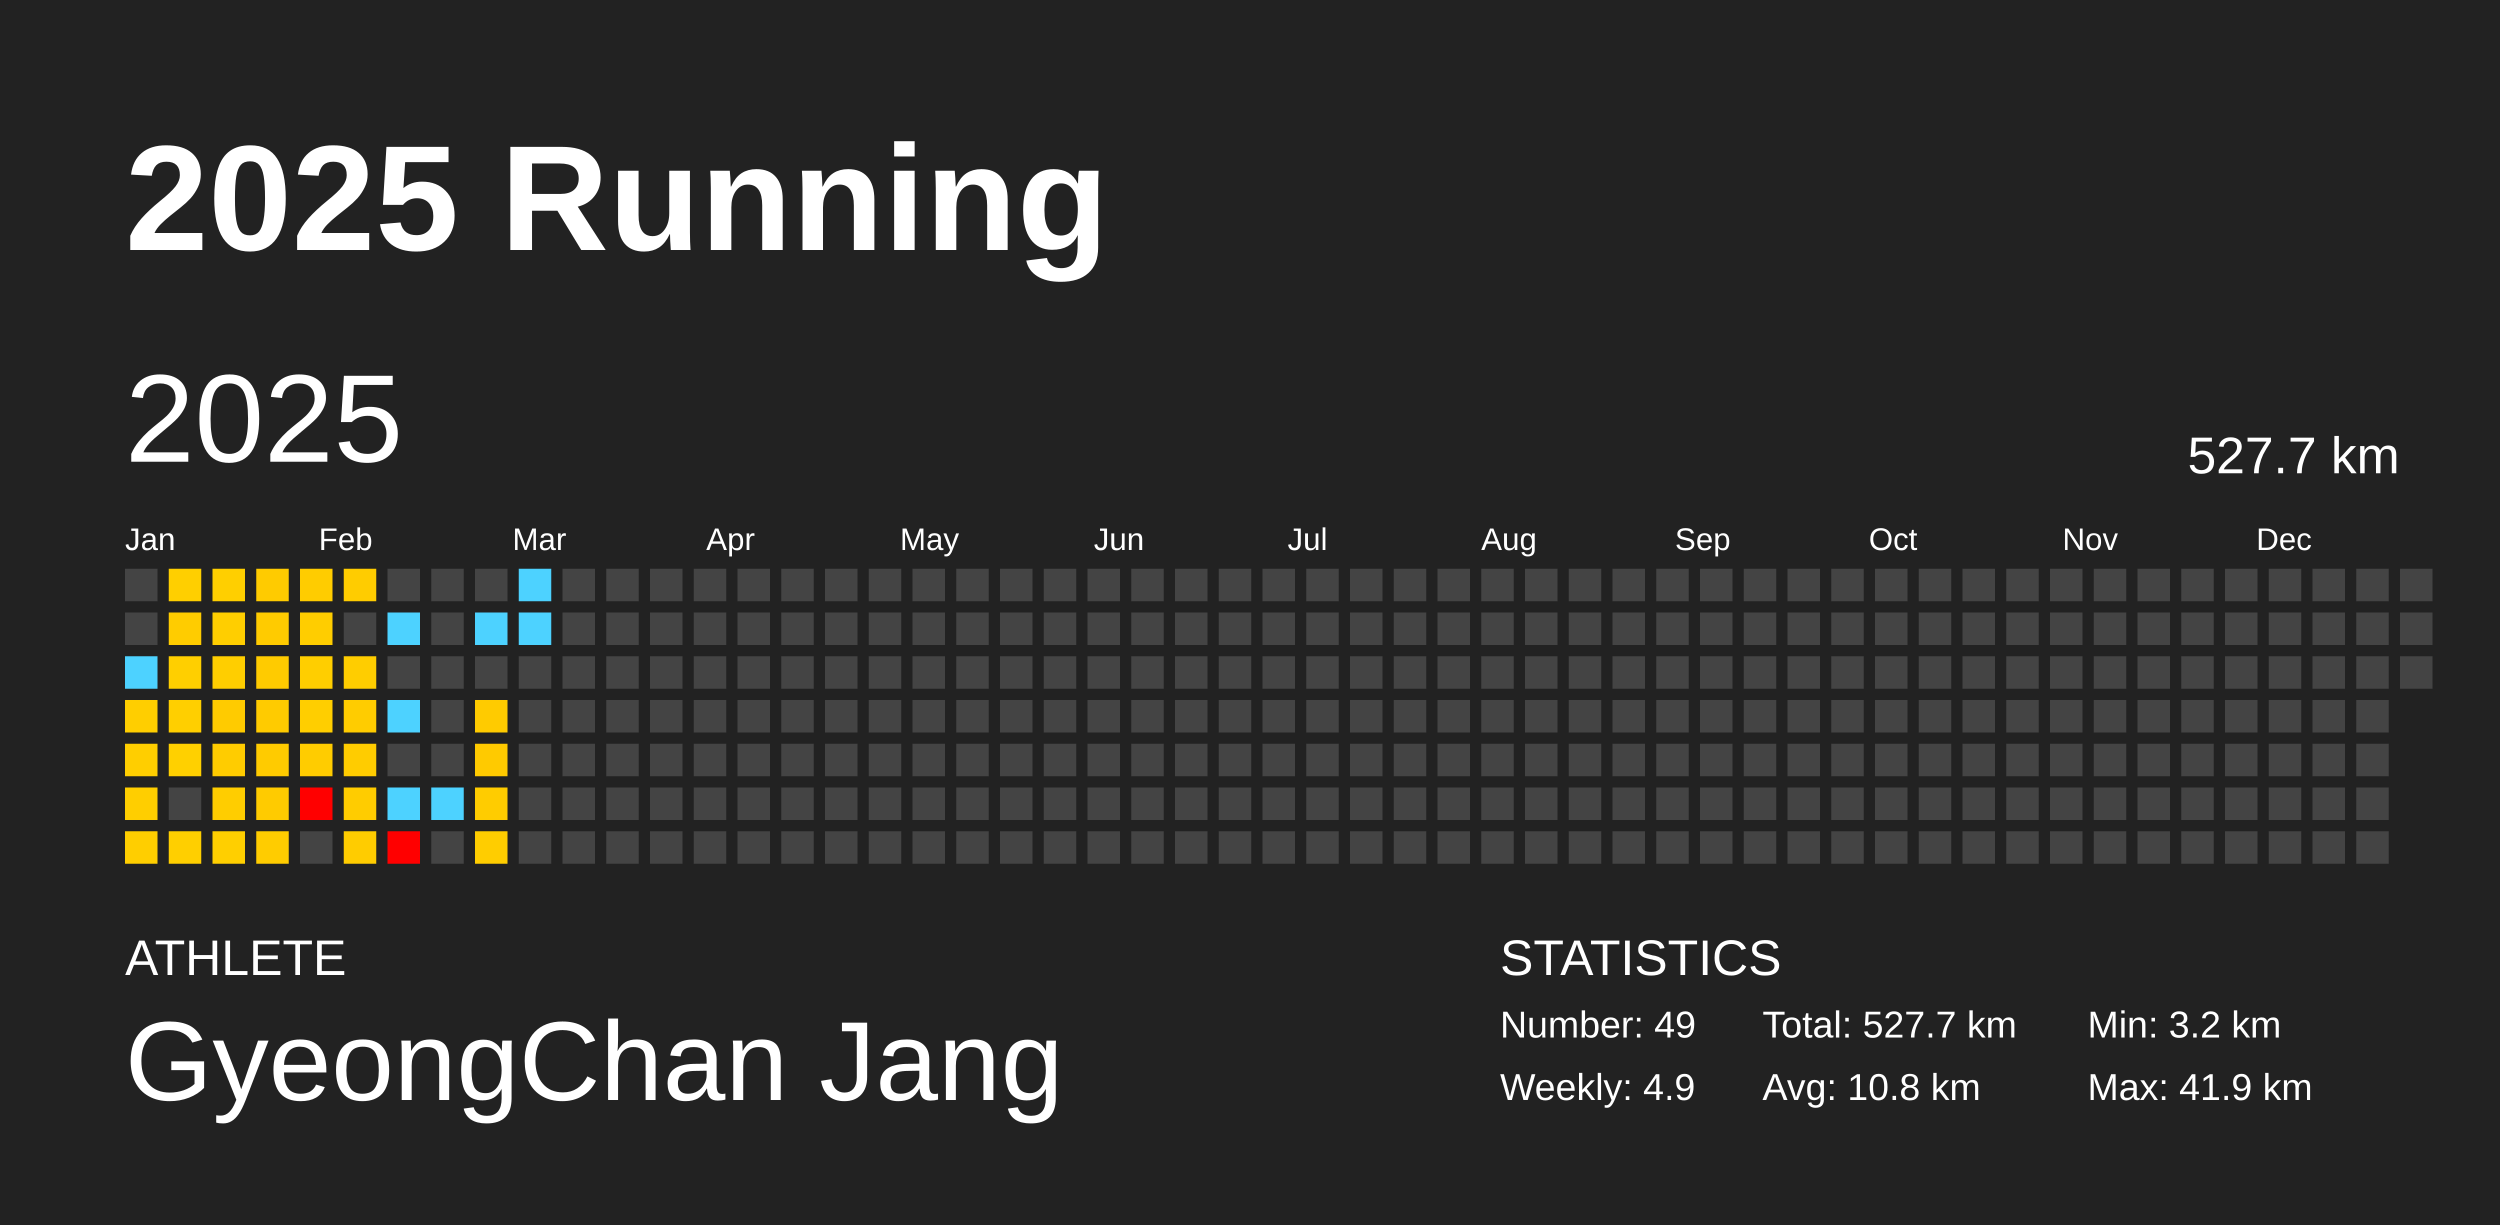
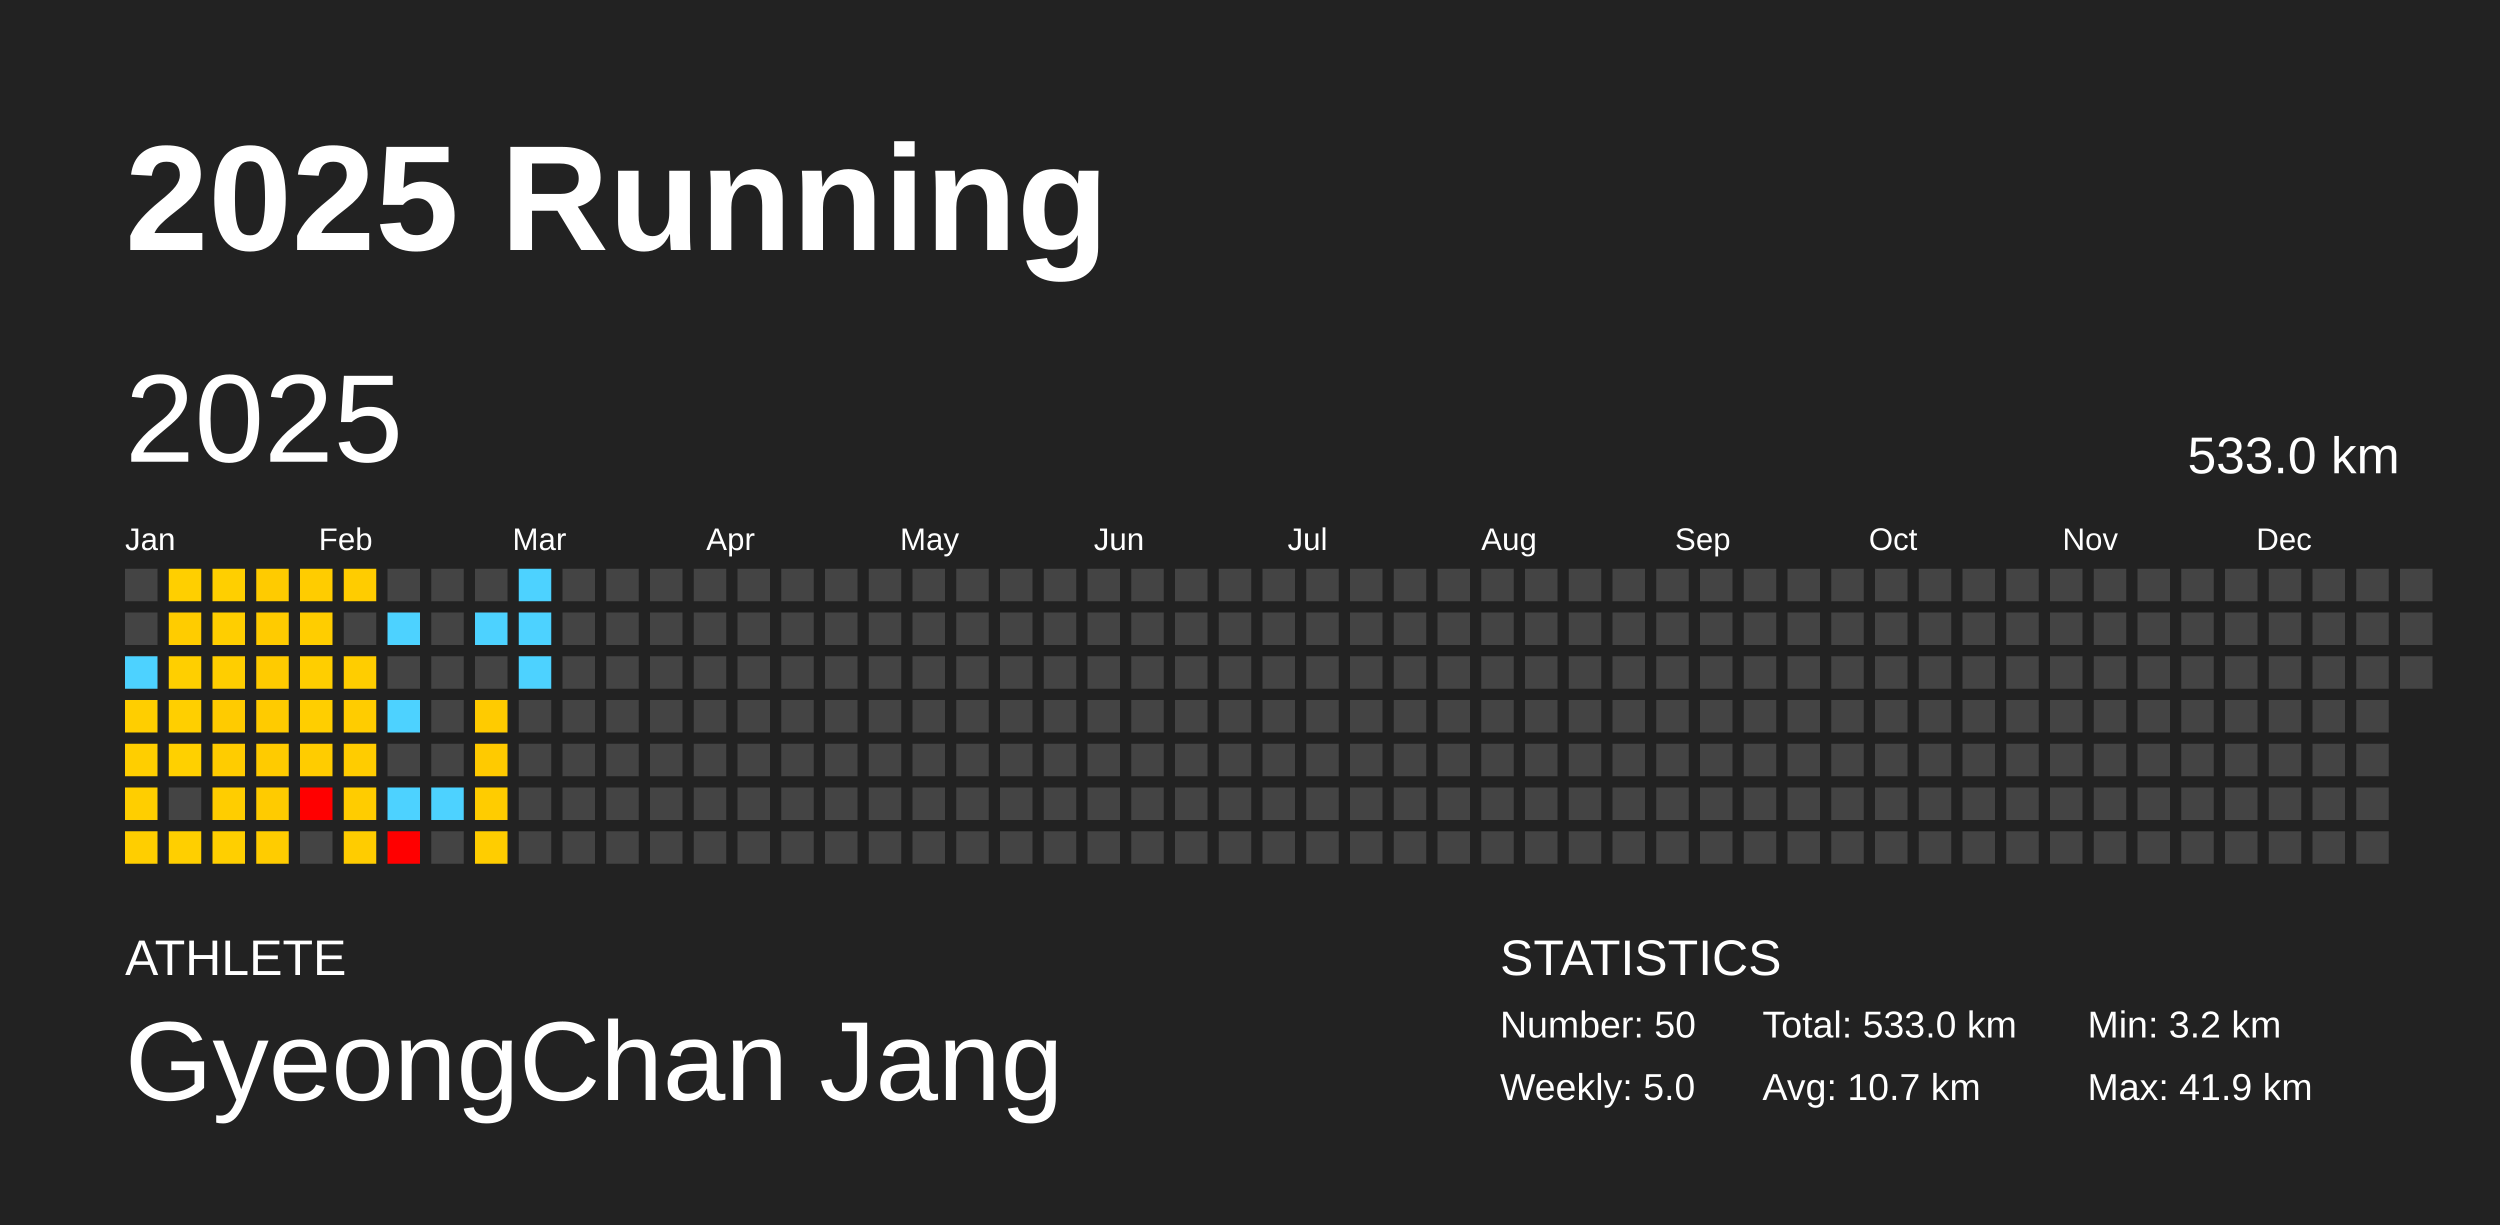
<svg xmlns="http://www.w3.org/2000/svg" baseProfile="full" height="98mm" version="1.1" viewBox="0,0,200,98" width="200mm">
  <defs />
  <rect fill="#222222" height="98" width="200" x="0" y="0" />
  <text fill="#FFFFFF" style="font-size:12px; font-family:Arial; font-weight:bold;" x="10" y="20">2025 Running</text>
  <text fill="#FFFFFF" style="font-size:4px; font-family:Arial" x="10" y="78">ATHLETE</text>
  <text fill="#FFFFFF" style="font-size:9px; font-family:Arial" x="10" y="88">GyeongChan Jang</text>
  <text fill="#FFFFFF" style="font-size:4px; font-family:Arial" x="120" y="78">STATISTICS</text>
-   <text fill="#FFFFFF" style="font-size:3px; font-family:Arial" x="120" y="83">Number: 49</text>
-   <text fill="#FFFFFF" style="font-size:3px; font-family:Arial" x="120" y="88">Weekly: 4.9</text>
-   <text fill="#FFFFFF" style="font-size:3px; font-family:Arial" x="141" y="83">Total: 527.7 km</text>
-   <text fill="#FFFFFF" style="font-size:3px; font-family:Arial" x="141" y="88">Avg: 10.8 km</text>
+   <text fill="#FFFFFF" style="font-size:3px; font-family:Arial" x="120" y="83">Number: 50</text>
+   <text fill="#FFFFFF" style="font-size:3px; font-family:Arial" x="120" y="88">Weekly: 5.0</text>
+   <text fill="#FFFFFF" style="font-size:3px; font-family:Arial" x="141" y="83">Total: 533.0 km</text>
+   <text fill="#FFFFFF" style="font-size:3px; font-family:Arial" x="141" y="88">Avg: 10.7 km</text>
  <text fill="#FFFFFF" style="font-size:3px; font-family:Arial" x="167" y="83">Min: 3.2 km</text>
  <text fill="#FFFFFF" style="font-size:3px; font-family:Arial" x="167" y="88">Max: 41.9 km</text>
  <text dominant-baseline="hanging" fill="#FFFFFF" style="font-size:10.0px; font-family:Arial;" x="10" y="30">2025</text>
-   <text dominant-baseline="hanging" fill="#FFFFFF" style="font-size:4.125px; font-family:Arial;" x="175" y="35">527.7 km</text>
+   <text dominant-baseline="hanging" fill="#FFFFFF" style="font-size:4.125px; font-family:Arial;" x="175" y="35">533.0 km</text>
  <text fill="#FFFFFF" style="font-size:2.5px; font-family:Arial" x="10.0" y="44">Jan</text>
  <text fill="#FFFFFF" style="font-size:2.5px; font-family:Arial" x="25.5" y="44">Feb</text>
  <text fill="#FFFFFF" style="font-size:2.5px; font-family:Arial" x="41.0" y="44">Mar</text>
  <text fill="#FFFFFF" style="font-size:2.5px; font-family:Arial" x="56.5" y="44">Apr</text>
  <text fill="#FFFFFF" style="font-size:2.5px; font-family:Arial" x="72.0" y="44">May</text>
  <text fill="#FFFFFF" style="font-size:2.5px; font-family:Arial" x="87.5" y="44">Jun</text>
  <text fill="#FFFFFF" style="font-size:2.5px; font-family:Arial" x="103.0" y="44">Jul</text>
  <text fill="#FFFFFF" style="font-size:2.5px; font-family:Arial" x="118.5" y="44">Aug</text>
  <text fill="#FFFFFF" style="font-size:2.5px; font-family:Arial" x="134.0" y="44">Sep</text>
  <text fill="#FFFFFF" style="font-size:2.5px; font-family:Arial" x="149.5" y="44">Oct</text>
  <text fill="#FFFFFF" style="font-size:2.5px; font-family:Arial" x="165.0" y="44">Nov</text>
  <text fill="#FFFFFF" style="font-size:2.5px; font-family:Arial" x="180.5" y="44">Dec</text>
  <rect fill="#444444" height="2.6" width="2.6" x="10.0" y="45.5" />
  <rect fill="#444444" height="2.6" width="2.6" x="10.0" y="49.0" />
  <rect fill="#4dd2ff" height="2.6" width="2.6" x="10.0" y="52.5" />
  <rect fill="#ffce00" height="2.6" width="2.6" x="10.0" y="56.0" />
  <rect fill="#ffce00" height="2.6" width="2.6" x="10.0" y="59.5" />
  <rect fill="#ffce00" height="2.6" width="2.6" x="10.0" y="63.0" />
  <rect fill="#ffce00" height="2.6" width="2.6" x="10.0" y="66.5" />
  <rect fill="#ffcf00" height="2.6" width="2.6" x="13.5" y="45.5" />
  <rect fill="#ffcc00" height="2.6" width="2.6" x="13.5" y="49.0" />
  <rect fill="#ffcf00" height="2.6" width="2.6" x="13.5" y="52.5" />
  <rect fill="#ffcf00" height="2.6" width="2.6" x="13.5" y="56.0" />
  <rect fill="#ffd000" height="2.6" width="2.6" x="13.5" y="59.5" />
  <rect fill="#444444" height="2.6" width="2.6" x="13.5" y="63.0" />
  <rect fill="#ffcf00" height="2.6" width="2.6" x="13.5" y="66.5" />
  <rect fill="#ffcf00" height="2.6" width="2.6" x="17.0" y="45.5" />
  <rect fill="#ffce00" height="2.6" width="2.6" x="17.0" y="49.0" />
  <rect fill="#ffce00" height="2.6" width="2.6" x="17.0" y="52.5" />
  <rect fill="#ffcb00" height="2.6" width="2.6" x="17.0" y="56.0" />
  <rect fill="#ffcc00" height="2.6" width="2.6" x="17.0" y="59.5" />
  <rect fill="#ffcd00" height="2.6" width="2.6" x="17.0" y="63.0" />
  <rect fill="#ffcf00" height="2.6" width="2.6" x="17.0" y="66.5" />
  <rect fill="#ffcb00" height="2.6" width="2.6" x="20.5" y="45.5" />
  <rect fill="#ffcb00" height="2.6" width="2.6" x="20.5" y="49.0" />
  <rect fill="#ffcb00" height="2.6" width="2.6" x="20.5" y="52.5" />
  <rect fill="#ffcb00" height="2.6" width="2.6" x="20.5" y="56.0" />
  <rect fill="#ffcb00" height="2.6" width="2.6" x="20.5" y="59.5" />
  <rect fill="#ffcb00" height="2.6" width="2.6" x="20.5" y="63.0" />
  <rect fill="#ffcc00" height="2.6" width="2.6" x="20.5" y="66.5" />
  <rect fill="#ffcc00" height="2.6" width="2.6" x="24.0" y="45.5" />
  <rect fill="#ffcd00" height="2.6" width="2.6" x="24.0" y="49.0" />
  <rect fill="#ffce00" height="2.6" width="2.6" x="24.0" y="52.5" />
  <rect fill="#ffce00" height="2.6" width="2.6" x="24.0" y="56.0" />
  <rect fill="#ffcc00" height="2.6" width="2.6" x="24.0" y="59.5" />
  <rect fill="red" height="2.6" width="2.6" x="24.0" y="63.0" />
  <rect fill="#444444" height="2.6" width="2.6" x="24.0" y="66.5" />
  <rect fill="#ffcc00" height="2.6" width="2.6" x="27.5" y="45.5" />
  <rect fill="#444444" height="2.6" width="2.6" x="27.5" y="49.0" />
  <rect fill="#ffcd00" height="2.6" width="2.6" x="27.5" y="52.5" />
  <rect fill="#ffcc00" height="2.6" width="2.6" x="27.5" y="56.0" />
  <rect fill="#ffcc00" height="2.6" width="2.6" x="27.5" y="59.5" />
  <rect fill="#ffcc00" height="2.6" width="2.6" x="27.5" y="63.0" />
  <rect fill="#ffcc00" height="2.6" width="2.6" x="27.5" y="66.5" />
  <rect fill="#444444" height="2.6" width="2.6" x="31.0" y="45.5" />
  <rect fill="#4dd2ff" height="2.6" width="2.6" x="31.0" y="49.0" />
  <rect fill="#444444" height="2.6" width="2.6" x="31.0" y="52.5" />
  <rect fill="#4dd2ff" height="2.6" width="2.6" x="31.0" y="56.0" />
  <rect fill="#444444" height="2.6" width="2.6" x="31.0" y="59.5" />
  <rect fill="#4dd2ff" height="2.6" width="2.6" x="31.0" y="63.0" />
  <rect fill="red" height="2.6" width="2.6" x="31.0" y="66.5" />
  <rect fill="#444444" height="2.6" width="2.6" x="34.5" y="45.5" />
  <rect fill="#444444" height="2.6" width="2.6" x="34.5" y="49.0" />
  <rect fill="#444444" height="2.6" width="2.6" x="34.5" y="52.5" />
  <rect fill="#444444" height="2.6" width="2.6" x="34.5" y="56.0" />
  <rect fill="#444444" height="2.6" width="2.6" x="34.5" y="59.5" />
  <rect fill="#4dd2ff" height="2.6" width="2.6" x="34.5" y="63.0" />
  <rect fill="#444444" height="2.6" width="2.6" x="34.5" y="66.5" />
  <rect fill="#444444" height="2.6" width="2.6" x="38.0" y="45.5" />
  <rect fill="#4dd2ff" height="2.6" width="2.6" x="38.0" y="49.0" />
  <rect fill="#444444" height="2.6" width="2.6" x="38.0" y="52.5" />
  <rect fill="#ffcb00" height="2.6" width="2.6" x="38.0" y="56.0" />
  <rect fill="#ffca00" height="2.6" width="2.6" x="38.0" y="59.5" />
  <rect fill="#ffcc00" height="2.6" width="2.6" x="38.0" y="63.0" />
  <rect fill="#ffcd00" height="2.6" width="2.6" x="38.0" y="66.5" />
  <rect fill="#4dd2ff" height="2.6" width="2.6" x="41.5" y="45.5" />
  <rect fill="#4dd2ff" height="2.6" width="2.6" x="41.5" y="49.0" />
-   <rect fill="#444444" height="2.6" width="2.6" x="41.5" y="52.5" />
+   <rect fill="#4dd2ff" height="2.6" width="2.6" x="41.5" y="52.5" />
  <rect fill="#444444" height="2.6" width="2.6" x="41.5" y="56.0" />
  <rect fill="#444444" height="2.6" width="2.6" x="41.5" y="59.5" />
  <rect fill="#444444" height="2.6" width="2.6" x="41.5" y="63.0" />
  <rect fill="#444444" height="2.6" width="2.6" x="41.5" y="66.5" />
  <rect fill="#444444" height="2.6" width="2.6" x="45.0" y="45.5" />
  <rect fill="#444444" height="2.6" width="2.6" x="45.0" y="49.0" />
  <rect fill="#444444" height="2.6" width="2.6" x="45.0" y="52.5" />
  <rect fill="#444444" height="2.6" width="2.6" x="45.0" y="56.0" />
  <rect fill="#444444" height="2.6" width="2.6" x="45.0" y="59.5" />
  <rect fill="#444444" height="2.6" width="2.6" x="45.0" y="63.0" />
  <rect fill="#444444" height="2.6" width="2.6" x="45.0" y="66.5" />
  <rect fill="#444444" height="2.6" width="2.6" x="48.5" y="45.5" />
  <rect fill="#444444" height="2.6" width="2.6" x="48.5" y="49.0" />
  <rect fill="#444444" height="2.6" width="2.6" x="48.5" y="52.5" />
  <rect fill="#444444" height="2.6" width="2.6" x="48.5" y="56.0" />
  <rect fill="#444444" height="2.6" width="2.6" x="48.5" y="59.5" />
  <rect fill="#444444" height="2.6" width="2.6" x="48.5" y="63.0" />
  <rect fill="#444444" height="2.6" width="2.6" x="48.5" y="66.5" />
  <rect fill="#444444" height="2.6" width="2.6" x="52.0" y="45.5" />
  <rect fill="#444444" height="2.6" width="2.6" x="52.0" y="49.0" />
  <rect fill="#444444" height="2.6" width="2.6" x="52.0" y="52.5" />
  <rect fill="#444444" height="2.6" width="2.6" x="52.0" y="56.0" />
  <rect fill="#444444" height="2.6" width="2.6" x="52.0" y="59.5" />
  <rect fill="#444444" height="2.6" width="2.6" x="52.0" y="63.0" />
  <rect fill="#444444" height="2.6" width="2.6" x="52.0" y="66.5" />
  <rect fill="#444444" height="2.6" width="2.6" x="55.5" y="45.5" />
  <rect fill="#444444" height="2.6" width="2.6" x="55.5" y="49.0" />
  <rect fill="#444444" height="2.6" width="2.6" x="55.5" y="52.5" />
  <rect fill="#444444" height="2.6" width="2.6" x="55.5" y="56.0" />
  <rect fill="#444444" height="2.6" width="2.6" x="55.5" y="59.5" />
  <rect fill="#444444" height="2.6" width="2.6" x="55.5" y="63.0" />
  <rect fill="#444444" height="2.6" width="2.6" x="55.5" y="66.5" />
  <rect fill="#444444" height="2.6" width="2.6" x="59.0" y="45.5" />
  <rect fill="#444444" height="2.6" width="2.6" x="59.0" y="49.0" />
  <rect fill="#444444" height="2.6" width="2.6" x="59.0" y="52.5" />
  <rect fill="#444444" height="2.6" width="2.6" x="59.0" y="56.0" />
  <rect fill="#444444" height="2.6" width="2.6" x="59.0" y="59.5" />
  <rect fill="#444444" height="2.6" width="2.6" x="59.0" y="63.0" />
  <rect fill="#444444" height="2.6" width="2.6" x="59.0" y="66.5" />
  <rect fill="#444444" height="2.6" width="2.6" x="62.5" y="45.5" />
  <rect fill="#444444" height="2.6" width="2.6" x="62.5" y="49.0" />
  <rect fill="#444444" height="2.6" width="2.6" x="62.5" y="52.5" />
  <rect fill="#444444" height="2.6" width="2.6" x="62.5" y="56.0" />
  <rect fill="#444444" height="2.6" width="2.6" x="62.5" y="59.5" />
  <rect fill="#444444" height="2.6" width="2.6" x="62.5" y="63.0" />
  <rect fill="#444444" height="2.6" width="2.6" x="62.5" y="66.5" />
  <rect fill="#444444" height="2.6" width="2.6" x="66.0" y="45.5" />
  <rect fill="#444444" height="2.6" width="2.6" x="66.0" y="49.0" />
  <rect fill="#444444" height="2.6" width="2.6" x="66.0" y="52.5" />
  <rect fill="#444444" height="2.6" width="2.6" x="66.0" y="56.0" />
  <rect fill="#444444" height="2.6" width="2.6" x="66.0" y="59.5" />
  <rect fill="#444444" height="2.6" width="2.6" x="66.0" y="63.0" />
  <rect fill="#444444" height="2.6" width="2.6" x="66.0" y="66.5" />
  <rect fill="#444444" height="2.6" width="2.6" x="69.5" y="45.5" />
  <rect fill="#444444" height="2.6" width="2.6" x="69.5" y="49.0" />
  <rect fill="#444444" height="2.6" width="2.6" x="69.5" y="52.5" />
  <rect fill="#444444" height="2.6" width="2.6" x="69.5" y="56.0" />
  <rect fill="#444444" height="2.6" width="2.6" x="69.5" y="59.5" />
  <rect fill="#444444" height="2.6" width="2.6" x="69.5" y="63.0" />
  <rect fill="#444444" height="2.6" width="2.6" x="69.5" y="66.5" />
  <rect fill="#444444" height="2.6" width="2.6" x="73.0" y="45.5" />
  <rect fill="#444444" height="2.6" width="2.6" x="73.0" y="49.0" />
  <rect fill="#444444" height="2.6" width="2.6" x="73.0" y="52.5" />
  <rect fill="#444444" height="2.6" width="2.6" x="73.0" y="56.0" />
  <rect fill="#444444" height="2.6" width="2.6" x="73.0" y="59.5" />
  <rect fill="#444444" height="2.6" width="2.6" x="73.0" y="63.0" />
  <rect fill="#444444" height="2.6" width="2.6" x="73.0" y="66.5" />
  <rect fill="#444444" height="2.6" width="2.6" x="76.5" y="45.5" />
  <rect fill="#444444" height="2.6" width="2.6" x="76.5" y="49.0" />
  <rect fill="#444444" height="2.6" width="2.6" x="76.5" y="52.5" />
  <rect fill="#444444" height="2.6" width="2.6" x="76.5" y="56.0" />
  <rect fill="#444444" height="2.6" width="2.6" x="76.5" y="59.5" />
  <rect fill="#444444" height="2.6" width="2.6" x="76.5" y="63.0" />
  <rect fill="#444444" height="2.6" width="2.6" x="76.5" y="66.5" />
  <rect fill="#444444" height="2.6" width="2.6" x="80.0" y="45.5" />
  <rect fill="#444444" height="2.6" width="2.6" x="80.0" y="49.0" />
  <rect fill="#444444" height="2.6" width="2.6" x="80.0" y="52.5" />
  <rect fill="#444444" height="2.6" width="2.6" x="80.0" y="56.0" />
  <rect fill="#444444" height="2.6" width="2.6" x="80.0" y="59.5" />
  <rect fill="#444444" height="2.6" width="2.6" x="80.0" y="63.0" />
  <rect fill="#444444" height="2.6" width="2.6" x="80.0" y="66.5" />
  <rect fill="#444444" height="2.6" width="2.6" x="83.5" y="45.5" />
  <rect fill="#444444" height="2.6" width="2.6" x="83.5" y="49.0" />
  <rect fill="#444444" height="2.6" width="2.6" x="83.5" y="52.5" />
  <rect fill="#444444" height="2.6" width="2.6" x="83.5" y="56.0" />
  <rect fill="#444444" height="2.6" width="2.6" x="83.5" y="59.5" />
  <rect fill="#444444" height="2.6" width="2.6" x="83.5" y="63.0" />
  <rect fill="#444444" height="2.6" width="2.6" x="83.5" y="66.5" />
  <rect fill="#444444" height="2.6" width="2.6" x="87.0" y="45.5" />
  <rect fill="#444444" height="2.6" width="2.6" x="87.0" y="49.0" />
  <rect fill="#444444" height="2.6" width="2.6" x="87.0" y="52.5" />
  <rect fill="#444444" height="2.6" width="2.6" x="87.0" y="56.0" />
  <rect fill="#444444" height="2.6" width="2.6" x="87.0" y="59.5" />
  <rect fill="#444444" height="2.6" width="2.6" x="87.0" y="63.0" />
  <rect fill="#444444" height="2.6" width="2.6" x="87.0" y="66.5" />
  <rect fill="#444444" height="2.6" width="2.6" x="90.5" y="45.5" />
  <rect fill="#444444" height="2.6" width="2.6" x="90.5" y="49.0" />
  <rect fill="#444444" height="2.6" width="2.6" x="90.5" y="52.5" />
  <rect fill="#444444" height="2.6" width="2.6" x="90.5" y="56.0" />
  <rect fill="#444444" height="2.6" width="2.6" x="90.5" y="59.5" />
  <rect fill="#444444" height="2.6" width="2.6" x="90.5" y="63.0" />
  <rect fill="#444444" height="2.6" width="2.6" x="90.5" y="66.5" />
  <rect fill="#444444" height="2.6" width="2.6" x="94.0" y="45.5" />
  <rect fill="#444444" height="2.6" width="2.6" x="94.0" y="49.0" />
  <rect fill="#444444" height="2.6" width="2.6" x="94.0" y="52.5" />
  <rect fill="#444444" height="2.6" width="2.6" x="94.0" y="56.0" />
  <rect fill="#444444" height="2.6" width="2.6" x="94.0" y="59.5" />
  <rect fill="#444444" height="2.6" width="2.6" x="94.0" y="63.0" />
  <rect fill="#444444" height="2.6" width="2.6" x="94.0" y="66.5" />
  <rect fill="#444444" height="2.6" width="2.6" x="97.5" y="45.5" />
  <rect fill="#444444" height="2.6" width="2.6" x="97.5" y="49.0" />
  <rect fill="#444444" height="2.6" width="2.6" x="97.5" y="52.5" />
  <rect fill="#444444" height="2.6" width="2.6" x="97.5" y="56.0" />
  <rect fill="#444444" height="2.6" width="2.6" x="97.5" y="59.5" />
  <rect fill="#444444" height="2.6" width="2.6" x="97.5" y="63.0" />
  <rect fill="#444444" height="2.6" width="2.6" x="97.5" y="66.5" />
  <rect fill="#444444" height="2.6" width="2.6" x="101.0" y="45.5" />
  <rect fill="#444444" height="2.6" width="2.6" x="101.0" y="49.0" />
  <rect fill="#444444" height="2.6" width="2.6" x="101.0" y="52.5" />
  <rect fill="#444444" height="2.6" width="2.6" x="101.0" y="56.0" />
  <rect fill="#444444" height="2.6" width="2.6" x="101.0" y="59.5" />
  <rect fill="#444444" height="2.6" width="2.6" x="101.0" y="63.0" />
  <rect fill="#444444" height="2.6" width="2.6" x="101.0" y="66.5" />
  <rect fill="#444444" height="2.6" width="2.6" x="104.5" y="45.5" />
  <rect fill="#444444" height="2.6" width="2.6" x="104.5" y="49.0" />
  <rect fill="#444444" height="2.6" width="2.6" x="104.5" y="52.5" />
  <rect fill="#444444" height="2.6" width="2.6" x="104.5" y="56.0" />
  <rect fill="#444444" height="2.6" width="2.6" x="104.5" y="59.5" />
  <rect fill="#444444" height="2.6" width="2.6" x="104.5" y="63.0" />
  <rect fill="#444444" height="2.6" width="2.6" x="104.5" y="66.5" />
  <rect fill="#444444" height="2.6" width="2.6" x="108.0" y="45.5" />
  <rect fill="#444444" height="2.6" width="2.6" x="108.0" y="49.0" />
  <rect fill="#444444" height="2.6" width="2.6" x="108.0" y="52.5" />
  <rect fill="#444444" height="2.6" width="2.6" x="108.0" y="56.0" />
  <rect fill="#444444" height="2.6" width="2.6" x="108.0" y="59.5" />
  <rect fill="#444444" height="2.6" width="2.6" x="108.0" y="63.0" />
  <rect fill="#444444" height="2.6" width="2.6" x="108.0" y="66.5" />
  <rect fill="#444444" height="2.6" width="2.6" x="111.5" y="45.5" />
  <rect fill="#444444" height="2.6" width="2.6" x="111.5" y="49.0" />
  <rect fill="#444444" height="2.6" width="2.6" x="111.5" y="52.5" />
  <rect fill="#444444" height="2.6" width="2.6" x="111.5" y="56.0" />
  <rect fill="#444444" height="2.6" width="2.6" x="111.5" y="59.5" />
  <rect fill="#444444" height="2.6" width="2.6" x="111.5" y="63.0" />
  <rect fill="#444444" height="2.6" width="2.6" x="111.5" y="66.5" />
  <rect fill="#444444" height="2.6" width="2.6" x="115.0" y="45.5" />
  <rect fill="#444444" height="2.6" width="2.6" x="115.0" y="49.0" />
  <rect fill="#444444" height="2.6" width="2.6" x="115.0" y="52.5" />
  <rect fill="#444444" height="2.6" width="2.6" x="115.0" y="56.0" />
  <rect fill="#444444" height="2.6" width="2.6" x="115.0" y="59.5" />
  <rect fill="#444444" height="2.6" width="2.6" x="115.0" y="63.0" />
  <rect fill="#444444" height="2.6" width="2.6" x="115.0" y="66.5" />
  <rect fill="#444444" height="2.6" width="2.6" x="118.5" y="45.5" />
  <rect fill="#444444" height="2.6" width="2.6" x="118.5" y="49.0" />
  <rect fill="#444444" height="2.6" width="2.6" x="118.5" y="52.5" />
  <rect fill="#444444" height="2.6" width="2.6" x="118.5" y="56.0" />
  <rect fill="#444444" height="2.6" width="2.6" x="118.5" y="59.5" />
  <rect fill="#444444" height="2.6" width="2.6" x="118.5" y="63.0" />
  <rect fill="#444444" height="2.6" width="2.6" x="118.5" y="66.5" />
  <rect fill="#444444" height="2.6" width="2.6" x="122.0" y="45.5" />
  <rect fill="#444444" height="2.6" width="2.6" x="122.0" y="49.0" />
  <rect fill="#444444" height="2.6" width="2.6" x="122.0" y="52.5" />
  <rect fill="#444444" height="2.6" width="2.6" x="122.0" y="56.0" />
  <rect fill="#444444" height="2.6" width="2.6" x="122.0" y="59.5" />
  <rect fill="#444444" height="2.6" width="2.6" x="122.0" y="63.0" />
  <rect fill="#444444" height="2.6" width="2.6" x="122.0" y="66.5" />
  <rect fill="#444444" height="2.6" width="2.6" x="125.5" y="45.5" />
  <rect fill="#444444" height="2.6" width="2.6" x="125.5" y="49.0" />
  <rect fill="#444444" height="2.6" width="2.6" x="125.5" y="52.5" />
  <rect fill="#444444" height="2.6" width="2.6" x="125.5" y="56.0" />
  <rect fill="#444444" height="2.6" width="2.6" x="125.5" y="59.5" />
  <rect fill="#444444" height="2.6" width="2.6" x="125.5" y="63.0" />
  <rect fill="#444444" height="2.6" width="2.6" x="125.5" y="66.5" />
  <rect fill="#444444" height="2.6" width="2.6" x="129.0" y="45.5" />
  <rect fill="#444444" height="2.6" width="2.6" x="129.0" y="49.0" />
  <rect fill="#444444" height="2.6" width="2.6" x="129.0" y="52.5" />
  <rect fill="#444444" height="2.6" width="2.6" x="129.0" y="56.0" />
  <rect fill="#444444" height="2.6" width="2.6" x="129.0" y="59.5" />
  <rect fill="#444444" height="2.6" width="2.6" x="129.0" y="63.0" />
  <rect fill="#444444" height="2.6" width="2.6" x="129.0" y="66.5" />
  <rect fill="#444444" height="2.6" width="2.6" x="132.5" y="45.5" />
  <rect fill="#444444" height="2.6" width="2.6" x="132.5" y="49.0" />
  <rect fill="#444444" height="2.6" width="2.6" x="132.5" y="52.5" />
  <rect fill="#444444" height="2.6" width="2.6" x="132.5" y="56.0" />
  <rect fill="#444444" height="2.6" width="2.6" x="132.5" y="59.5" />
  <rect fill="#444444" height="2.6" width="2.6" x="132.5" y="63.0" />
  <rect fill="#444444" height="2.6" width="2.6" x="132.5" y="66.5" />
  <rect fill="#444444" height="2.6" width="2.6" x="136.0" y="45.5" />
  <rect fill="#444444" height="2.6" width="2.6" x="136.0" y="49.0" />
  <rect fill="#444444" height="2.6" width="2.6" x="136.0" y="52.5" />
  <rect fill="#444444" height="2.6" width="2.6" x="136.0" y="56.0" />
  <rect fill="#444444" height="2.6" width="2.6" x="136.0" y="59.5" />
  <rect fill="#444444" height="2.6" width="2.6" x="136.0" y="63.0" />
  <rect fill="#444444" height="2.6" width="2.6" x="136.0" y="66.5" />
  <rect fill="#444444" height="2.6" width="2.6" x="139.5" y="45.5" />
  <rect fill="#444444" height="2.6" width="2.6" x="139.5" y="49.0" />
  <rect fill="#444444" height="2.6" width="2.6" x="139.5" y="52.5" />
  <rect fill="#444444" height="2.6" width="2.6" x="139.5" y="56.0" />
  <rect fill="#444444" height="2.6" width="2.6" x="139.5" y="59.5" />
  <rect fill="#444444" height="2.6" width="2.6" x="139.5" y="63.0" />
  <rect fill="#444444" height="2.6" width="2.6" x="139.5" y="66.5" />
  <rect fill="#444444" height="2.6" width="2.6" x="143.0" y="45.5" />
  <rect fill="#444444" height="2.6" width="2.6" x="143.0" y="49.0" />
  <rect fill="#444444" height="2.6" width="2.6" x="143.0" y="52.5" />
  <rect fill="#444444" height="2.6" width="2.6" x="143.0" y="56.0" />
  <rect fill="#444444" height="2.6" width="2.6" x="143.0" y="59.5" />
  <rect fill="#444444" height="2.6" width="2.6" x="143.0" y="63.0" />
  <rect fill="#444444" height="2.6" width="2.6" x="143.0" y="66.5" />
  <rect fill="#444444" height="2.6" width="2.6" x="146.5" y="45.5" />
  <rect fill="#444444" height="2.6" width="2.6" x="146.5" y="49.0" />
  <rect fill="#444444" height="2.6" width="2.6" x="146.5" y="52.5" />
  <rect fill="#444444" height="2.6" width="2.6" x="146.5" y="56.0" />
  <rect fill="#444444" height="2.6" width="2.6" x="146.5" y="59.5" />
  <rect fill="#444444" height="2.6" width="2.6" x="146.5" y="63.0" />
  <rect fill="#444444" height="2.6" width="2.6" x="146.5" y="66.5" />
  <rect fill="#444444" height="2.6" width="2.6" x="150.0" y="45.5" />
  <rect fill="#444444" height="2.6" width="2.6" x="150.0" y="49.0" />
  <rect fill="#444444" height="2.6" width="2.6" x="150.0" y="52.5" />
  <rect fill="#444444" height="2.6" width="2.6" x="150.0" y="56.0" />
  <rect fill="#444444" height="2.6" width="2.6" x="150.0" y="59.5" />
  <rect fill="#444444" height="2.6" width="2.6" x="150.0" y="63.0" />
  <rect fill="#444444" height="2.6" width="2.6" x="150.0" y="66.5" />
  <rect fill="#444444" height="2.6" width="2.6" x="153.5" y="45.5" />
  <rect fill="#444444" height="2.6" width="2.6" x="153.5" y="49.0" />
  <rect fill="#444444" height="2.6" width="2.6" x="153.5" y="52.5" />
  <rect fill="#444444" height="2.6" width="2.6" x="153.5" y="56.0" />
  <rect fill="#444444" height="2.6" width="2.6" x="153.5" y="59.5" />
  <rect fill="#444444" height="2.6" width="2.6" x="153.5" y="63.0" />
  <rect fill="#444444" height="2.6" width="2.6" x="153.5" y="66.5" />
  <rect fill="#444444" height="2.6" width="2.6" x="157.0" y="45.5" />
  <rect fill="#444444" height="2.6" width="2.6" x="157.0" y="49.0" />
  <rect fill="#444444" height="2.6" width="2.6" x="157.0" y="52.5" />
  <rect fill="#444444" height="2.6" width="2.6" x="157.0" y="56.0" />
  <rect fill="#444444" height="2.6" width="2.6" x="157.0" y="59.5" />
  <rect fill="#444444" height="2.6" width="2.6" x="157.0" y="63.0" />
  <rect fill="#444444" height="2.6" width="2.6" x="157.0" y="66.5" />
  <rect fill="#444444" height="2.6" width="2.6" x="160.5" y="45.5" />
  <rect fill="#444444" height="2.6" width="2.6" x="160.5" y="49.0" />
  <rect fill="#444444" height="2.6" width="2.6" x="160.5" y="52.5" />
  <rect fill="#444444" height="2.6" width="2.6" x="160.5" y="56.0" />
  <rect fill="#444444" height="2.6" width="2.6" x="160.5" y="59.5" />
  <rect fill="#444444" height="2.6" width="2.6" x="160.5" y="63.0" />
  <rect fill="#444444" height="2.6" width="2.6" x="160.5" y="66.5" />
  <rect fill="#444444" height="2.6" width="2.6" x="164.0" y="45.5" />
  <rect fill="#444444" height="2.6" width="2.6" x="164.0" y="49.0" />
  <rect fill="#444444" height="2.6" width="2.6" x="164.0" y="52.5" />
  <rect fill="#444444" height="2.6" width="2.6" x="164.0" y="56.0" />
  <rect fill="#444444" height="2.6" width="2.6" x="164.0" y="59.5" />
  <rect fill="#444444" height="2.6" width="2.6" x="164.0" y="63.0" />
  <rect fill="#444444" height="2.6" width="2.6" x="164.0" y="66.5" />
  <rect fill="#444444" height="2.6" width="2.6" x="167.5" y="45.5" />
  <rect fill="#444444" height="2.6" width="2.6" x="167.5" y="49.0" />
  <rect fill="#444444" height="2.6" width="2.6" x="167.5" y="52.5" />
  <rect fill="#444444" height="2.6" width="2.6" x="167.5" y="56.0" />
  <rect fill="#444444" height="2.6" width="2.6" x="167.5" y="59.5" />
  <rect fill="#444444" height="2.6" width="2.6" x="167.5" y="63.0" />
  <rect fill="#444444" height="2.6" width="2.6" x="167.5" y="66.5" />
  <rect fill="#444444" height="2.6" width="2.6" x="171.0" y="45.5" />
  <rect fill="#444444" height="2.6" width="2.6" x="171.0" y="49.0" />
  <rect fill="#444444" height="2.6" width="2.6" x="171.0" y="52.5" />
  <rect fill="#444444" height="2.6" width="2.6" x="171.0" y="56.0" />
  <rect fill="#444444" height="2.6" width="2.6" x="171.0" y="59.5" />
  <rect fill="#444444" height="2.6" width="2.6" x="171.0" y="63.0" />
  <rect fill="#444444" height="2.6" width="2.6" x="171.0" y="66.5" />
  <rect fill="#444444" height="2.6" width="2.6" x="174.5" y="45.5" />
  <rect fill="#444444" height="2.6" width="2.6" x="174.5" y="49.0" />
  <rect fill="#444444" height="2.6" width="2.6" x="174.5" y="52.5" />
  <rect fill="#444444" height="2.6" width="2.6" x="174.5" y="56.0" />
  <rect fill="#444444" height="2.6" width="2.6" x="174.5" y="59.5" />
  <rect fill="#444444" height="2.6" width="2.6" x="174.5" y="63.0" />
  <rect fill="#444444" height="2.6" width="2.6" x="174.5" y="66.5" />
  <rect fill="#444444" height="2.6" width="2.6" x="178.0" y="45.5" />
  <rect fill="#444444" height="2.6" width="2.6" x="178.0" y="49.0" />
  <rect fill="#444444" height="2.6" width="2.6" x="178.0" y="52.5" />
  <rect fill="#444444" height="2.6" width="2.6" x="178.0" y="56.0" />
  <rect fill="#444444" height="2.6" width="2.6" x="178.0" y="59.5" />
  <rect fill="#444444" height="2.6" width="2.6" x="178.0" y="63.0" />
  <rect fill="#444444" height="2.6" width="2.6" x="178.0" y="66.5" />
  <rect fill="#444444" height="2.6" width="2.6" x="181.5" y="45.5" />
  <rect fill="#444444" height="2.6" width="2.6" x="181.5" y="49.0" />
  <rect fill="#444444" height="2.6" width="2.6" x="181.5" y="52.5" />
  <rect fill="#444444" height="2.6" width="2.6" x="181.5" y="56.0" />
  <rect fill="#444444" height="2.6" width="2.6" x="181.5" y="59.5" />
  <rect fill="#444444" height="2.6" width="2.6" x="181.5" y="63.0" />
  <rect fill="#444444" height="2.6" width="2.6" x="181.5" y="66.5" />
  <rect fill="#444444" height="2.6" width="2.6" x="185.0" y="45.5" />
  <rect fill="#444444" height="2.6" width="2.6" x="185.0" y="49.0" />
  <rect fill="#444444" height="2.6" width="2.6" x="185.0" y="52.5" />
  <rect fill="#444444" height="2.6" width="2.6" x="185.0" y="56.0" />
  <rect fill="#444444" height="2.6" width="2.6" x="185.0" y="59.5" />
  <rect fill="#444444" height="2.6" width="2.6" x="185.0" y="63.0" />
  <rect fill="#444444" height="2.6" width="2.6" x="185.0" y="66.5" />
  <rect fill="#444444" height="2.6" width="2.6" x="188.5" y="45.5" />
  <rect fill="#444444" height="2.6" width="2.6" x="188.5" y="49.0" />
  <rect fill="#444444" height="2.6" width="2.6" x="188.5" y="52.5" />
  <rect fill="#444444" height="2.6" width="2.6" x="188.5" y="56.0" />
  <rect fill="#444444" height="2.6" width="2.6" x="188.5" y="59.5" />
  <rect fill="#444444" height="2.6" width="2.6" x="188.5" y="63.0" />
  <rect fill="#444444" height="2.6" width="2.6" x="188.5" y="66.5" />
  <rect fill="#444444" height="2.6" width="2.6" x="192.0" y="45.5" />
  <rect fill="#444444" height="2.6" width="2.6" x="192.0" y="49.0" />
  <rect fill="#444444" height="2.6" width="2.6" x="192.0" y="52.5" />
</svg>
